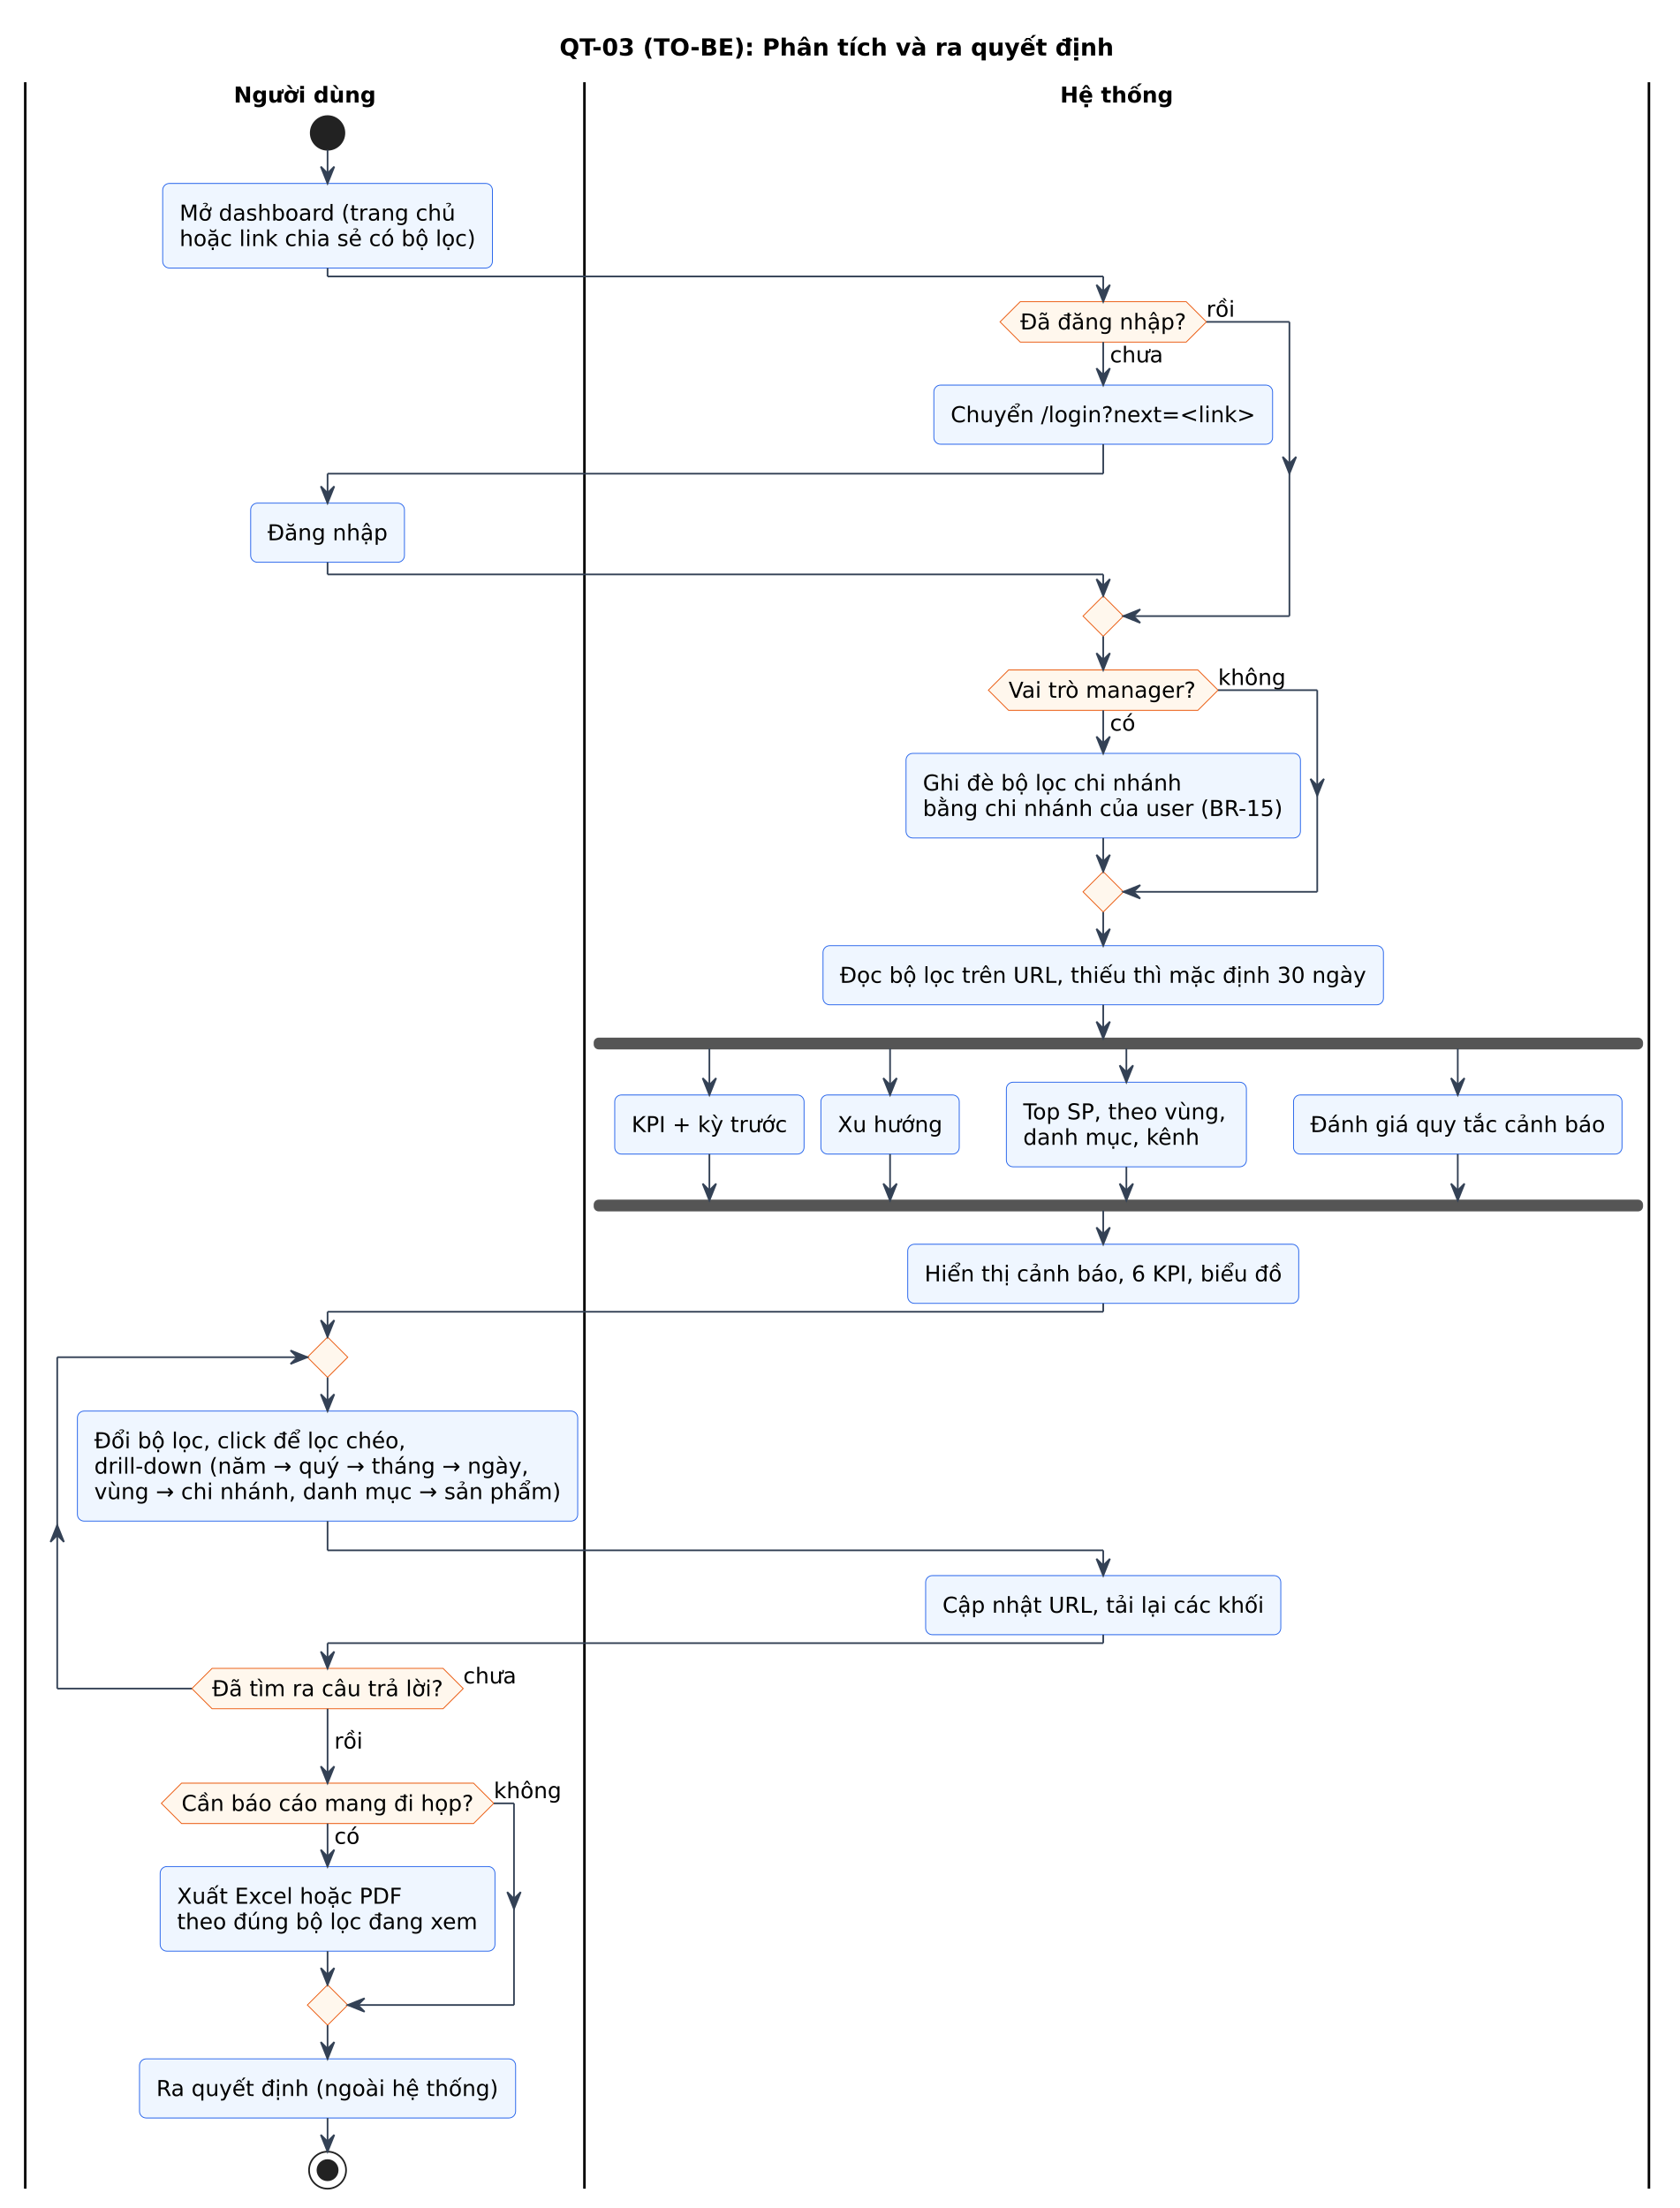
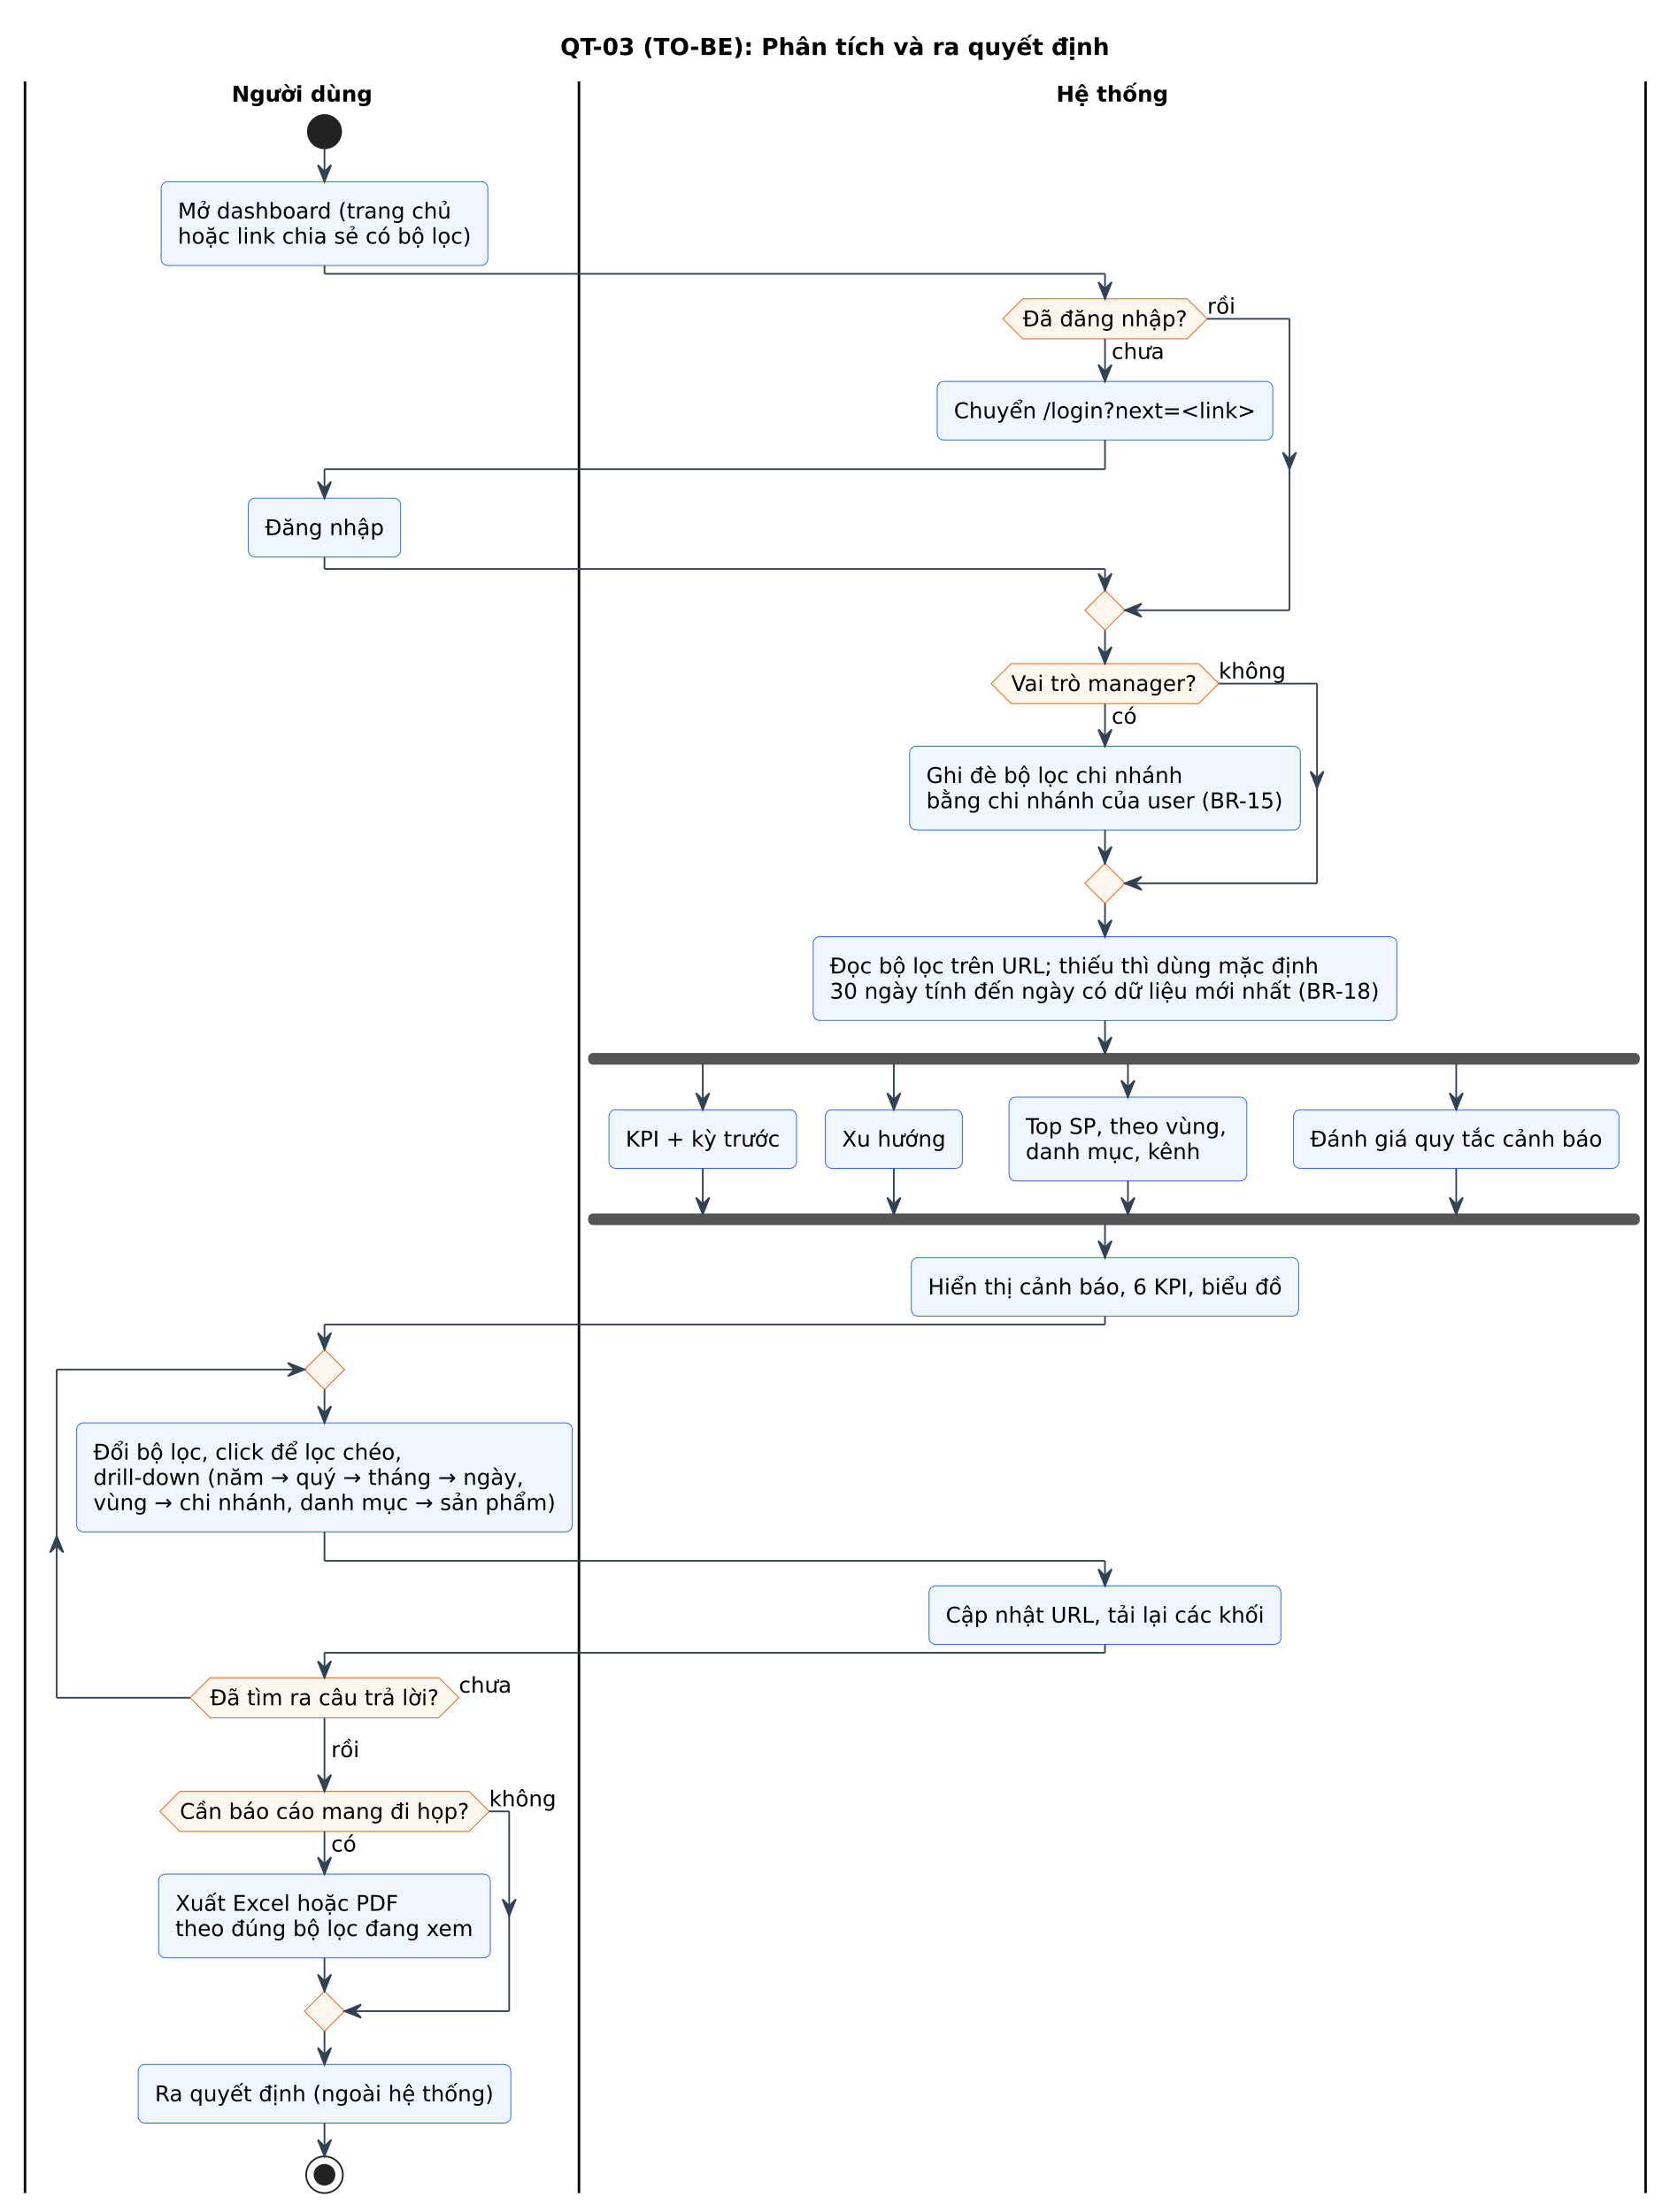
- <svg xmlns="http://www.w3.org/2000/svg" contentStyleType="text/css" height="1312px" preserveAspectRatio="none" style="width:998px;height:1312px;background:#FFFFFF;" version="1.1" viewBox="0 0 998 1312" width="998px" zoomAndPan="magnify">
+ <svg xmlns="http://www.w3.org/2000/svg" contentStyleType="text/css" height="1327px" preserveAspectRatio="none" style="width:1006px;height:1327px;background:#FFFFFF;" version="1.1" viewBox="0 0 1006 1327" width="1006px" zoomAndPan="magnify">
  <defs />
  <g>
-     <text fill="#000000" font-family="DejaVu Sans" font-size="14" font-weight="bold" lengthAdjust="spacing" textLength="331.133" x="332.422" y="32.995">QT-03 (TO-BE): Phân tích và ra quyết định</text>
-     <rect fill="none" height="15.133" style="stroke:none;stroke-width:1.0;" width="965.977" x="15" y="48.863" />
+     <text fill="#000000" font-family="DejaVu Sans" font-size="14" font-weight="bold" lengthAdjust="spacing" textLength="331.133" x="336.048" y="32.995">QT-03 (TO-BE): Phân tích và ra quyết định</text>
+     <rect fill="none" height="15.133" style="stroke:none;stroke-width:1.0;" width="973.23" x="15" y="48.863" />
    <ellipse cx="194.62" cy="78.996" fill="#222222" rx="10" ry="10" style="stroke:#222222;stroke-width:1.0;" />
    <rect fill="#EFF6FF" height="50.266" rx="4" ry="4" style="stroke:#2563EB;stroke-width:0.5;" width="195.919" x="96.661" y="108.996" />
    <text fill="#000000" font-family="DejaVu Sans" font-size="13" lengthAdjust="spacing" textLength="164.163" x="106.661" y="131.062">Mở dashboard (trang chủ</text>
    <text fill="#000000" font-family="DejaVu Sans" font-size="13" lengthAdjust="spacing" textLength="175.919" x="106.661" y="146.195">hoặc link chia sẻ có bộ lọc)</text>
    <rect fill="#EFF6FF" height="35.133" rx="4" ry="4" style="stroke:#2563EB;stroke-width:0.5;" width="91.36" x="148.94" y="298.96" />
    <text fill="#000000" font-family="DejaVu Sans" font-size="13" lengthAdjust="spacing" textLength="71.36" x="158.94" y="321.027">Đăng nhập</text>
-     <rect fill="#EFF6FF" height="65.398" rx="4" ry="4" style="stroke:#2563EB;stroke-width:0.5;" width="297.24" x="46" y="838.457" />
-     <text fill="#000000" font-family="DejaVu Sans" font-size="13" lengthAdjust="spacing" textLength="184.964" x="56" y="860.523">Đổi bộ lọc, click để lọc chéo,</text>
-     <text fill="#000000" font-family="DejaVu Sans" font-size="13" lengthAdjust="spacing" textLength="258.007" x="56" y="875.656">drill-down (năm → quý → tháng → ngày,</text>
-     <text fill="#000000" font-family="DejaVu Sans" font-size="13" lengthAdjust="spacing" textLength="277.24" x="56" y="890.789">vùng → chi nhánh, danh mục → sản phẩm)</text>
-     <polygon fill="#FFF7ED" points="194.62,794.457,206.62,806.457,194.62,818.457,182.62,806.457,194.62,794.457" style="stroke:#EA580C;stroke-width:0.5;" />
-     <polygon fill="#FFF7ED" points="126.008,991.355,263.232,991.355,275.232,1003.355,263.232,1015.355,126.008,1015.355,114.008,1003.355,126.008,991.355" style="stroke:#EA580C;stroke-width:0.5;" />
-     <text fill="#000000" font-family="DejaVu Sans" font-size="13" lengthAdjust="spacing" textLength="137.224" x="126.008" y="1007.856">Đã tìm ra câu trả lời?</text>
-     <text fill="#000000" font-family="DejaVu Sans" font-size="13" lengthAdjust="spacing" textLength="31.592" x="275.232" y="1000.289">chưa</text>
-     <rect fill="#EFF6FF" height="50.266" rx="4" ry="4" style="stroke:#2563EB;stroke-width:0.5;" width="198.915" x="95.163" y="1109.12" />
-     <text fill="#000000" font-family="DejaVu Sans" font-size="13" lengthAdjust="spacing" textLength="133.904" x="105.163" y="1131.187">Xuất Excel hoặc PDF</text>
-     <text fill="#000000" font-family="DejaVu Sans" font-size="13" lengthAdjust="spacing" textLength="178.915" x="105.163" y="1146.32">theo đúng bộ lọc đang xem</text>
-     <polygon fill="#FFF7ED" points="107.864,1059.554,281.377,1059.554,293.377,1071.554,281.377,1083.554,107.864,1083.554,95.864,1071.554,107.864,1059.554" style="stroke:#EA580C;stroke-width:0.5;" />
-     <text fill="#000000" font-family="DejaVu Sans" font-size="13" lengthAdjust="spacing" textLength="15.101" x="198.62" y="1095.621">có</text>
-     <text fill="#000000" font-family="DejaVu Sans" font-size="13" lengthAdjust="spacing" textLength="173.513" x="107.864" y="1076.054">Cần báo cáo mang đi họp?</text>
-     <text fill="#000000" font-family="DejaVu Sans" font-size="13" lengthAdjust="spacing" textLength="40.212" x="293.377" y="1068.488">không</text>
-     <polygon fill="#FFF7ED" points="194.62,1179.386,206.62,1191.386,194.62,1203.386,182.62,1191.386,194.62,1179.386" style="stroke:#EA580C;stroke-width:0.5;" />
-     <rect fill="#EFF6FF" height="35.133" rx="4" ry="4" style="stroke:#2563EB;stroke-width:0.5;" width="223.468" x="82.886" y="1223.386" />
-     <text fill="#000000" font-family="DejaVu Sans" font-size="13" lengthAdjust="spacing" textLength="203.468" x="92.886" y="1245.453">Ra quyết định (ngoài hệ thống)</text>
-     <ellipse cx="194.62" cy="1289.519" fill="none" rx="11" ry="11" style="stroke:#222222;stroke-width:1.0;" />
-     <ellipse cx="194.62" cy="1289.519" fill="#222222" rx="6" ry="6" style="stroke:#222222;stroke-width:1.0;" />
-     <line style="stroke:#000000;stroke-width:1.5;" x1="15" x2="15" y1="48.863" y2="1300.519" />
-     <rect fill="#EFF6FF" height="35.133" rx="4" ry="4" style="stroke:#2563EB;stroke-width:0.5;" width="201.264" x="554.845" y="228.828" />
-     <text fill="#000000" font-family="DejaVu Sans" font-size="13" lengthAdjust="spacing" textLength="181.264" x="564.845" y="250.894">Chuyển /login?next=&lt;link&gt;</text>
-     <polygon fill="#FFF7ED" points="606.172,179.261,704.783,179.261,716.783,191.261,704.783,203.261,606.172,203.261,594.172,191.261,606.172,179.261" style="stroke:#EA580C;stroke-width:0.5;" />
-     <text fill="#000000" font-family="DejaVu Sans" font-size="13" lengthAdjust="spacing" textLength="31.592" x="659.477" y="215.328">chưa</text>
-     <text fill="#000000" font-family="DejaVu Sans" font-size="13" lengthAdjust="spacing" textLength="98.611" x="606.172" y="195.762">Đã đăng nhập?</text>
-     <text fill="#000000" font-family="DejaVu Sans" font-size="13" lengthAdjust="spacing" textLength="16.91" x="716.783" y="188.195">rồi</text>
-     <polygon fill="#FFF7ED" points="655.477,354.093,667.477,366.093,655.477,378.093,643.477,366.093,655.477,354.093" style="stroke:#EA580C;stroke-width:0.5;" />
-     <rect fill="#EFF6FF" height="50.266" rx="4" ry="4" style="stroke:#2563EB;stroke-width:0.5;" width="234.329" x="538.313" y="447.66" />
-     <text fill="#000000" font-family="DejaVu Sans" font-size="13" lengthAdjust="spacing" textLength="153.677" x="548.313" y="469.727">Ghi đè bộ lọc chi nhánh</text>
-     <text fill="#000000" font-family="DejaVu Sans" font-size="13" lengthAdjust="spacing" textLength="214.329" x="548.313" y="484.859">bằng chi nhánh của user (BR-15)</text>
-     <polygon fill="#FFF7ED" points="599.246,398.093,711.708,398.093,723.708,410.093,711.708,422.093,599.246,422.093,587.246,410.093,599.246,398.093" style="stroke:#EA580C;stroke-width:0.5;" />
-     <text fill="#000000" font-family="DejaVu Sans" font-size="13" lengthAdjust="spacing" textLength="15.101" x="659.477" y="434.16">có</text>
-     <text fill="#000000" font-family="DejaVu Sans" font-size="13" lengthAdjust="spacing" textLength="112.461" x="599.246" y="414.594">Vai trò manager?</text>
-     <text fill="#000000" font-family="DejaVu Sans" font-size="13" lengthAdjust="spacing" textLength="40.212" x="723.708" y="407.027">không</text>
-     <polygon fill="#FFF7ED" points="655.477,517.925,667.477,529.925,655.477,541.925,643.477,529.925,655.477,517.925" style="stroke:#EA580C;stroke-width:0.5;" />
-     <rect fill="#EFF6FF" height="35.133" rx="4" ry="4" style="stroke:#2563EB;stroke-width:0.5;" width="332.965" x="488.995" y="561.925" />
-     <text fill="#000000" font-family="DejaVu Sans" font-size="13" lengthAdjust="spacing" textLength="312.965" x="498.995" y="583.992">Đọc bộ lọc trên URL, thiếu thì mặc định 30 ngày</text>
-     <rect fill="#555555" height="6" rx="2.5" ry="2.5" style="stroke:#555555;stroke-width:1.0;" width="622.474" x="353.24" y="617.058" />
-     <rect fill="#EFF6FF" height="35.133" rx="4" ry="4" style="stroke:#2563EB;stroke-width:0.5;" width="112.492" x="365.24" y="650.625" />
-     <text fill="#000000" font-family="DejaVu Sans" font-size="13" lengthAdjust="spacing" textLength="92.492" x="375.24" y="672.691">KPI + kỳ trước</text>
-     <rect fill="#EFF6FF" height="35.133" rx="4" ry="4" style="stroke:#2563EB;stroke-width:0.5;" width="82.201" x="487.732" y="650.625" />
-     <text fill="#000000" font-family="DejaVu Sans" font-size="13" lengthAdjust="spacing" textLength="62.201" x="497.732" y="672.691">Xu hướng</text>
-     <rect fill="#EFF6FF" height="50.266" rx="4" ry="4" style="stroke:#2563EB;stroke-width:0.5;" width="142.611" x="597.933" y="643.058" />
-     <text fill="#000000" font-family="DejaVu Sans" font-size="13" lengthAdjust="spacing" textLength="122.611" x="607.933" y="665.125">Top SP, theo vùng,</text>
-     <text fill="#000000" font-family="DejaVu Sans" font-size="13" lengthAdjust="spacing" textLength="105.149" x="607.933" y="680.258">danh mục, kênh</text>
-     <rect fill="#EFF6FF" height="35.133" rx="4" ry="4" style="stroke:#2563EB;stroke-width:0.5;" width="195.17" x="768.544" y="650.625" />
-     <text fill="#000000" font-family="DejaVu Sans" font-size="13" lengthAdjust="spacing" textLength="175.17" x="778.544" y="672.691">Đánh giá quy tắc cảnh báo</text>
-     <rect fill="#555555" height="6" rx="2.5" ry="2.5" style="stroke:#555555;stroke-width:1.0;" width="622.474" x="353.24" y="713.324" />
-     <rect fill="#EFF6FF" height="35.133" rx="4" ry="4" style="stroke:#2563EB;stroke-width:0.5;" width="232.304" x="539.325" y="739.324" />
-     <text fill="#000000" font-family="DejaVu Sans" font-size="13" lengthAdjust="spacing" textLength="212.304" x="549.325" y="761.391">Hiển thị cảnh báo, 6 KPI, biểu đồ</text>
-     <rect fill="#EFF6FF" height="35.133" rx="4" ry="4" style="stroke:#2563EB;stroke-width:0.5;" width="211.014" x="549.97" y="936.222" />
-     <text fill="#000000" font-family="DejaVu Sans" font-size="13" lengthAdjust="spacing" textLength="191.014" x="559.97" y="958.289">Cập nhật URL, tải lại các khối</text>
-     <line style="stroke:#000000;stroke-width:1.5;" x1="347.24" x2="347.24" y1="48.863" y2="1300.519" />
-     <line style="stroke:#000000;stroke-width:1.5;" x1="979.714" x2="979.714" y1="48.863" y2="1300.519" />
+     <rect fill="#EFF6FF" height="65.398" rx="4" ry="4" style="stroke:#2563EB;stroke-width:0.5;" width="297.24" x="46" y="853.589" />
+     <text fill="#000000" font-family="DejaVu Sans" font-size="13" lengthAdjust="spacing" textLength="184.964" x="56" y="875.656">Đổi bộ lọc, click để lọc chéo,</text>
+     <text fill="#000000" font-family="DejaVu Sans" font-size="13" lengthAdjust="spacing" textLength="258.007" x="56" y="890.789">drill-down (năm → quý → tháng → ngày,</text>
+     <text fill="#000000" font-family="DejaVu Sans" font-size="13" lengthAdjust="spacing" textLength="277.24" x="56" y="905.922">vùng → chi nhánh, danh mục → sản phẩm)</text>
+     <polygon fill="#FFF7ED" points="194.62,809.589,206.62,821.589,194.62,833.589,182.62,821.589,194.62,809.589" style="stroke:#EA580C;stroke-width:0.5;" />
+     <polygon fill="#FFF7ED" points="126.008,1006.488,263.232,1006.488,275.232,1018.488,263.232,1030.488,126.008,1030.488,114.008,1018.488,126.008,1006.488" style="stroke:#EA580C;stroke-width:0.5;" />
+     <text fill="#000000" font-family="DejaVu Sans" font-size="13" lengthAdjust="spacing" textLength="137.224" x="126.008" y="1022.988">Đã tìm ra câu trả lời?</text>
+     <text fill="#000000" font-family="DejaVu Sans" font-size="13" lengthAdjust="spacing" textLength="31.592" x="275.232" y="1015.422">chưa</text>
+     <rect fill="#EFF6FF" height="50.266" rx="4" ry="4" style="stroke:#2563EB;stroke-width:0.5;" width="198.915" x="95.163" y="1124.253" />
+     <text fill="#000000" font-family="DejaVu Sans" font-size="13" lengthAdjust="spacing" textLength="133.904" x="105.163" y="1146.32">Xuất Excel hoặc PDF</text>
+     <text fill="#000000" font-family="DejaVu Sans" font-size="13" lengthAdjust="spacing" textLength="178.915" x="105.163" y="1161.453">theo đúng bộ lọc đang xem</text>
+     <polygon fill="#FFF7ED" points="107.864,1074.687,281.377,1074.687,293.377,1086.687,281.377,1098.687,107.864,1098.687,95.864,1086.687,107.864,1074.687" style="stroke:#EA580C;stroke-width:0.5;" />
+     <text fill="#000000" font-family="DejaVu Sans" font-size="13" lengthAdjust="spacing" textLength="15.101" x="198.62" y="1110.753">có</text>
+     <text fill="#000000" font-family="DejaVu Sans" font-size="13" lengthAdjust="spacing" textLength="173.513" x="107.864" y="1091.187">Cần báo cáo mang đi họp?</text>
+     <text fill="#000000" font-family="DejaVu Sans" font-size="13" lengthAdjust="spacing" textLength="40.212" x="293.377" y="1083.621">không</text>
+     <polygon fill="#FFF7ED" points="194.62,1194.519,206.62,1206.519,194.62,1218.519,182.62,1206.519,194.62,1194.519" style="stroke:#EA580C;stroke-width:0.5;" />
+     <rect fill="#EFF6FF" height="35.133" rx="4" ry="4" style="stroke:#2563EB;stroke-width:0.5;" width="223.468" x="82.886" y="1238.519" />
+     <text fill="#000000" font-family="DejaVu Sans" font-size="13" lengthAdjust="spacing" textLength="203.468" x="92.886" y="1260.585">Ra quyết định (ngoài hệ thống)</text>
+     <ellipse cx="194.62" cy="1304.651" fill="none" rx="11" ry="11" style="stroke:#222222;stroke-width:1.0;" />
+     <ellipse cx="194.62" cy="1304.651" fill="#222222" rx="6" ry="6" style="stroke:#222222;stroke-width:1.0;" />
+     <line style="stroke:#000000;stroke-width:1.5;" x1="15" x2="15" y1="48.863" y2="1315.651" />
+     <rect fill="#EFF6FF" height="35.133" rx="4" ry="4" style="stroke:#2563EB;stroke-width:0.5;" width="201.264" x="562.098" y="228.828" />
+     <text fill="#000000" font-family="DejaVu Sans" font-size="13" lengthAdjust="spacing" textLength="181.264" x="572.098" y="250.894">Chuyển /login?next=&lt;link&gt;</text>
+     <polygon fill="#FFF7ED" points="613.424,179.261,712.035,179.261,724.035,191.261,712.035,203.261,613.424,203.261,601.424,191.261,613.424,179.261" style="stroke:#EA580C;stroke-width:0.5;" />
+     <text fill="#000000" font-family="DejaVu Sans" font-size="13" lengthAdjust="spacing" textLength="31.592" x="666.73" y="215.328">chưa</text>
+     <text fill="#000000" font-family="DejaVu Sans" font-size="13" lengthAdjust="spacing" textLength="98.611" x="613.424" y="195.762">Đã đăng nhập?</text>
+     <text fill="#000000" font-family="DejaVu Sans" font-size="13" lengthAdjust="spacing" textLength="16.91" x="724.035" y="188.195">rồi</text>
+     <polygon fill="#FFF7ED" points="662.73,354.093,674.73,366.093,662.73,378.093,650.73,366.093,662.73,354.093" style="stroke:#EA580C;stroke-width:0.5;" />
+     <rect fill="#EFF6FF" height="50.266" rx="4" ry="4" style="stroke:#2563EB;stroke-width:0.5;" width="234.329" x="545.565" y="447.66" />
+     <text fill="#000000" font-family="DejaVu Sans" font-size="13" lengthAdjust="spacing" textLength="153.677" x="555.565" y="469.727">Ghi đè bộ lọc chi nhánh</text>
+     <text fill="#000000" font-family="DejaVu Sans" font-size="13" lengthAdjust="spacing" textLength="214.329" x="555.565" y="484.859">bằng chi nhánh của user (BR-15)</text>
+     <polygon fill="#FFF7ED" points="606.499,398.093,718.96,398.093,730.96,410.093,718.96,422.093,606.499,422.093,594.499,410.093,606.499,398.093" style="stroke:#EA580C;stroke-width:0.5;" />
+     <text fill="#000000" font-family="DejaVu Sans" font-size="13" lengthAdjust="spacing" textLength="15.101" x="666.73" y="434.16">có</text>
+     <text fill="#000000" font-family="DejaVu Sans" font-size="13" lengthAdjust="spacing" textLength="112.461" x="606.499" y="414.594">Vai trò manager?</text>
+     <text fill="#000000" font-family="DejaVu Sans" font-size="13" lengthAdjust="spacing" textLength="40.212" x="730.96" y="407.027">không</text>
+     <polygon fill="#FFF7ED" points="662.73,517.925,674.73,529.925,662.73,541.925,650.73,529.925,662.73,517.925" style="stroke:#EA580C;stroke-width:0.5;" />
+     <rect fill="#EFF6FF" height="50.266" rx="4" ry="4" style="stroke:#2563EB;stroke-width:0.5;" width="349.996" x="487.732" y="561.925" />
+     <text fill="#000000" font-family="DejaVu Sans" font-size="13" lengthAdjust="spacing" textLength="293.37" x="497.732" y="583.992">Đọc bộ lọc trên URL; thiếu thì dùng mặc định</text>
+     <text fill="#000000" font-family="DejaVu Sans" font-size="13" lengthAdjust="spacing" textLength="329.996" x="497.732" y="599.125">30 ngày tính đến ngày có dữ liệu mới nhất (BR-18)</text>
+     <rect fill="#555555" height="6" rx="2.5" ry="2.5" style="stroke:#555555;stroke-width:1.0;" width="629.726" x="353.24" y="632.191" />
+     <rect fill="#EFF6FF" height="35.133" rx="4" ry="4" style="stroke:#2563EB;stroke-width:0.5;" width="112.492" x="365.24" y="665.757" />
+     <text fill="#000000" font-family="DejaVu Sans" font-size="13" lengthAdjust="spacing" textLength="92.492" x="375.24" y="687.824">KPI + kỳ trước</text>
+     <rect fill="#EFF6FF" height="35.133" rx="4" ry="4" style="stroke:#2563EB;stroke-width:0.5;" width="82.201" x="494.985" y="665.757" />
+     <text fill="#000000" font-family="DejaVu Sans" font-size="13" lengthAdjust="spacing" textLength="62.201" x="504.985" y="687.824">Xu hướng</text>
+     <rect fill="#EFF6FF" height="50.266" rx="4" ry="4" style="stroke:#2563EB;stroke-width:0.5;" width="142.611" x="605.185" y="658.191" />
+     <text fill="#000000" font-family="DejaVu Sans" font-size="13" lengthAdjust="spacing" textLength="122.611" x="615.185" y="680.258">Top SP, theo vùng,</text>
+     <text fill="#000000" font-family="DejaVu Sans" font-size="13" lengthAdjust="spacing" textLength="105.149" x="615.185" y="695.391">danh mục, kênh</text>
+     <rect fill="#EFF6FF" height="35.133" rx="4" ry="4" style="stroke:#2563EB;stroke-width:0.5;" width="195.17" x="775.797" y="665.757" />
+     <text fill="#000000" font-family="DejaVu Sans" font-size="13" lengthAdjust="spacing" textLength="175.17" x="785.797" y="687.824">Đánh giá quy tắc cảnh báo</text>
+     <rect fill="#555555" height="6" rx="2.5" ry="2.5" style="stroke:#555555;stroke-width:1.0;" width="629.726" x="353.24" y="728.457" />
+     <rect fill="#EFF6FF" height="35.133" rx="4" ry="4" style="stroke:#2563EB;stroke-width:0.5;" width="232.304" x="546.578" y="754.457" />
+     <text fill="#000000" font-family="DejaVu Sans" font-size="13" lengthAdjust="spacing" textLength="212.304" x="556.578" y="776.523">Hiển thị cảnh báo, 6 KPI, biểu đồ</text>
+     <rect fill="#EFF6FF" height="35.133" rx="4" ry="4" style="stroke:#2563EB;stroke-width:0.5;" width="211.014" x="557.223" y="951.355" />
+     <text fill="#000000" font-family="DejaVu Sans" font-size="13" lengthAdjust="spacing" textLength="191.014" x="567.223" y="973.422">Cập nhật URL, tải lại các khối</text>
+     <line style="stroke:#000000;stroke-width:1.5;" x1="347.24" x2="347.24" y1="48.863" y2="1315.651" />
+     <line style="stroke:#000000;stroke-width:1.5;" x1="986.967" x2="986.967" y1="48.863" y2="1315.651" />
    <line style="stroke:#334155;stroke-width:1.0;" x1="194.62" x2="194.62" y1="88.996" y2="108.996" />
    <polygon fill="#334155" points="190.62,98.996,194.62,108.996,198.62,98.996,194.62,102.996" style="stroke:#334155;stroke-width:1.0;" />
-     <line style="stroke:#334155;stroke-width:1.0;" x1="194.62" x2="194.62" y1="818.457" y2="838.457" />
-     <polygon fill="#334155" points="190.62,828.457,194.62,838.457,198.62,828.457,194.62,832.457" style="stroke:#334155;stroke-width:1.0;" />
-     <line style="stroke:#334155;stroke-width:1.0;" x1="114.008" x2="34" y1="1003.355" y2="1003.355" />
-     <polygon fill="#334155" points="30,916.222,34,906.222,38,916.222,34,912.222" style="stroke:#334155;stroke-width:1.0;" />
-     <line style="stroke:#334155;stroke-width:1.0;" x1="34" x2="34" y1="806.457" y2="1003.355" />
-     <line style="stroke:#334155;stroke-width:1.0;" x1="34" x2="182.62" y1="806.457" y2="806.457" />
-     <polygon fill="#334155" points="172.62,802.457,182.62,806.457,172.62,810.457,176.62,806.457" style="stroke:#334155;stroke-width:1.0;" />
-     <line style="stroke:#334155;stroke-width:1.0;" x1="194.62" x2="194.62" y1="1083.554" y2="1109.12" />
-     <polygon fill="#334155" points="190.62,1099.12,194.62,1109.12,198.62,1099.12,194.62,1103.12" style="stroke:#334155;stroke-width:1.0;" />
-     <line style="stroke:#334155;stroke-width:1.0;" x1="293.377" x2="305.377" y1="1071.554" y2="1071.554" />
-     <polygon fill="#334155" points="301.377,1124.253,305.377,1134.253,309.377,1124.253,305.377,1128.253" style="stroke:#334155;stroke-width:1.0;" />
-     <line style="stroke:#334155;stroke-width:1.0;" x1="305.377" x2="305.377" y1="1071.554" y2="1191.386" />
-     <line style="stroke:#334155;stroke-width:1.0;" x1="305.377" x2="206.62" y1="1191.386" y2="1191.386" />
-     <polygon fill="#334155" points="216.62,1187.386,206.62,1191.386,216.62,1195.386,212.62,1191.386" style="stroke:#334155;stroke-width:1.0;" />
-     <line style="stroke:#334155;stroke-width:1.0;" x1="194.62" x2="194.62" y1="1159.386" y2="1179.386" />
-     <polygon fill="#334155" points="190.62,1169.386,194.62,1179.386,198.62,1169.386,194.62,1173.386" style="stroke:#334155;stroke-width:1.0;" />
-     <line style="stroke:#334155;stroke-width:1.0;" x1="194.62" x2="194.62" y1="1015.355" y2="1059.554" />
-     <polygon fill="#334155" points="190.62,1049.554,194.62,1059.554,198.62,1049.554,194.62,1053.554" style="stroke:#334155;stroke-width:1.0;" />
-     <text fill="#000000" font-family="DejaVu Sans" font-size="13" lengthAdjust="spacing" textLength="16.91" x="198.62" y="1038.988">rồi</text>
-     <line style="stroke:#334155;stroke-width:1.0;" x1="194.62" x2="194.62" y1="1203.386" y2="1223.386" />
-     <polygon fill="#334155" points="190.62,1213.386,194.62,1223.386,198.62,1213.386,194.62,1217.386" style="stroke:#334155;stroke-width:1.0;" />
-     <line style="stroke:#334155;stroke-width:1.0;" x1="194.62" x2="194.62" y1="1258.519" y2="1278.519" />
-     <polygon fill="#334155" points="190.62,1268.519,194.62,1278.519,198.62,1268.519,194.62,1272.519" style="stroke:#334155;stroke-width:1.0;" />
-     <line style="stroke:#334155;stroke-width:1.0;" x1="655.477" x2="655.477" y1="203.261" y2="228.828" />
-     <polygon fill="#334155" points="651.477,218.828,655.477,228.828,659.477,218.828,655.477,222.828" style="stroke:#334155;stroke-width:1.0;" />
-     <line style="stroke:#334155;stroke-width:1.0;" x1="716.783" x2="766.109" y1="191.261" y2="191.261" />
-     <polygon fill="#334155" points="762.109,271.46,766.109,281.46,770.109,271.46,766.109,275.46" style="stroke:#334155;stroke-width:1.0;" />
-     <line style="stroke:#334155;stroke-width:1.0;" x1="766.109" x2="766.109" y1="191.261" y2="366.093" />
-     <line style="stroke:#334155;stroke-width:1.0;" x1="766.109" x2="667.477" y1="366.093" y2="366.093" />
-     <polygon fill="#334155" points="677.477,362.093,667.477,366.093,677.477,370.093,673.477,366.093" style="stroke:#334155;stroke-width:1.0;" />
-     <line style="stroke:#334155;stroke-width:1.0;" x1="655.477" x2="655.477" y1="422.093" y2="447.66" />
-     <polygon fill="#334155" points="651.477,437.66,655.477,447.66,659.477,437.66,655.477,441.66" style="stroke:#334155;stroke-width:1.0;" />
-     <line style="stroke:#334155;stroke-width:1.0;" x1="723.708" x2="782.641" y1="410.093" y2="410.093" />
-     <polygon fill="#334155" points="778.641,462.793,782.641,472.793,786.641,462.793,782.641,466.793" style="stroke:#334155;stroke-width:1.0;" />
-     <line style="stroke:#334155;stroke-width:1.0;" x1="782.641" x2="782.641" y1="410.093" y2="529.925" />
-     <line style="stroke:#334155;stroke-width:1.0;" x1="782.641" x2="667.477" y1="529.925" y2="529.925" />
-     <polygon fill="#334155" points="677.477,525.925,667.477,529.925,677.477,533.925,673.477,529.925" style="stroke:#334155;stroke-width:1.0;" />
-     <line style="stroke:#334155;stroke-width:1.0;" x1="655.477" x2="655.477" y1="497.925" y2="517.925" />
-     <polygon fill="#334155" points="651.477,507.925,655.477,517.925,659.477,507.925,655.477,511.925" style="stroke:#334155;stroke-width:1.0;" />
-     <line style="stroke:#334155;stroke-width:1.0;" x1="655.477" x2="655.477" y1="378.093" y2="398.093" />
-     <polygon fill="#334155" points="651.477,388.093,655.477,398.093,659.477,388.093,655.477,392.093" style="stroke:#334155;stroke-width:1.0;" />
-     <line style="stroke:#334155;stroke-width:1.0;" x1="655.477" x2="655.477" y1="541.925" y2="561.925" />
-     <polygon fill="#334155" points="651.477,551.925,655.477,561.925,659.477,551.925,655.477,555.925" style="stroke:#334155;stroke-width:1.0;" />
-     <line style="stroke:#334155;stroke-width:1.0;" x1="421.486" x2="421.486" y1="623.058" y2="650.625" />
-     <polygon fill="#334155" points="417.486,640.625,421.486,650.625,425.486,640.625,421.486,644.625" style="stroke:#334155;stroke-width:1.0;" />
-     <line style="stroke:#334155;stroke-width:1.0;" x1="528.832" x2="528.832" y1="623.058" y2="650.625" />
-     <polygon fill="#334155" points="524.832,640.625,528.832,650.625,532.832,640.625,528.832,644.625" style="stroke:#334155;stroke-width:1.0;" />
-     <line style="stroke:#334155;stroke-width:1.0;" x1="669.238" x2="669.238" y1="623.058" y2="643.058" />
-     <polygon fill="#334155" points="665.238,633.058,669.238,643.058,673.238,633.058,669.238,637.058" style="stroke:#334155;stroke-width:1.0;" />
-     <line style="stroke:#334155;stroke-width:1.0;" x1="866.129" x2="866.129" y1="623.058" y2="650.625" />
-     <polygon fill="#334155" points="862.129,640.625,866.129,650.625,870.129,640.625,866.129,644.625" style="stroke:#334155;stroke-width:1.0;" />
-     <line style="stroke:#334155;stroke-width:1.0;" x1="421.486" x2="421.486" y1="685.757" y2="713.324" />
-     <polygon fill="#334155" points="417.486,703.324,421.486,713.324,425.486,703.324,421.486,707.324" style="stroke:#334155;stroke-width:1.0;" />
-     <line style="stroke:#334155;stroke-width:1.0;" x1="528.832" x2="528.832" y1="685.757" y2="713.324" />
-     <polygon fill="#334155" points="524.832,703.324,528.832,713.324,532.832,703.324,528.832,707.324" style="stroke:#334155;stroke-width:1.0;" />
-     <line style="stroke:#334155;stroke-width:1.0;" x1="669.238" x2="669.238" y1="693.324" y2="713.324" />
-     <polygon fill="#334155" points="665.238,703.324,669.238,713.324,673.238,703.324,669.238,707.324" style="stroke:#334155;stroke-width:1.0;" />
-     <line style="stroke:#334155;stroke-width:1.0;" x1="866.129" x2="866.129" y1="685.757" y2="713.324" />
-     <polygon fill="#334155" points="862.129,703.324,866.129,713.324,870.129,703.324,866.129,707.324" style="stroke:#334155;stroke-width:1.0;" />
-     <line style="stroke:#334155;stroke-width:1.0;" x1="655.477" x2="655.477" y1="597.058" y2="617.058" />
-     <polygon fill="#334155" points="651.477,607.058,655.477,617.058,659.477,607.058,655.477,611.058" style="stroke:#334155;stroke-width:1.0;" />
-     <line style="stroke:#334155;stroke-width:1.0;" x1="655.477" x2="655.477" y1="719.324" y2="739.324" />
-     <polygon fill="#334155" points="651.477,729.324,655.477,739.324,659.477,729.324,655.477,733.324" style="stroke:#334155;stroke-width:1.0;" />
-     <line style="stroke:#334155;stroke-width:1.0;" x1="655.477" x2="655.477" y1="263.96" y2="281.46" />
-     <line style="stroke:#334155;stroke-width:1.0;" x1="655.477" x2="194.62" y1="281.46" y2="281.46" />
+     <line style="stroke:#334155;stroke-width:1.0;" x1="194.62" x2="194.62" y1="833.589" y2="853.589" />
+     <polygon fill="#334155" points="190.62,843.589,194.62,853.589,198.62,843.589,194.62,847.589" style="stroke:#334155;stroke-width:1.0;" />
+     <line style="stroke:#334155;stroke-width:1.0;" x1="114.008" x2="34" y1="1018.488" y2="1018.488" />
+     <polygon fill="#334155" points="30,931.355,34,921.355,38,931.355,34,927.355" style="stroke:#334155;stroke-width:1.0;" />
+     <line style="stroke:#334155;stroke-width:1.0;" x1="34" x2="34" y1="821.589" y2="1018.488" />
+     <line style="stroke:#334155;stroke-width:1.0;" x1="34" x2="182.62" y1="821.589" y2="821.589" />
+     <polygon fill="#334155" points="172.62,817.589,182.62,821.589,172.62,825.589,176.62,821.589" style="stroke:#334155;stroke-width:1.0;" />
+     <line style="stroke:#334155;stroke-width:1.0;" x1="194.62" x2="194.62" y1="1098.687" y2="1124.253" />
+     <polygon fill="#334155" points="190.62,1114.253,194.62,1124.253,198.62,1114.253,194.62,1118.253" style="stroke:#334155;stroke-width:1.0;" />
+     <line style="stroke:#334155;stroke-width:1.0;" x1="293.377" x2="305.377" y1="1086.687" y2="1086.687" />
+     <polygon fill="#334155" points="301.377,1139.386,305.377,1149.386,309.377,1139.386,305.377,1143.386" style="stroke:#334155;stroke-width:1.0;" />
+     <line style="stroke:#334155;stroke-width:1.0;" x1="305.377" x2="305.377" y1="1086.687" y2="1206.519" />
+     <line style="stroke:#334155;stroke-width:1.0;" x1="305.377" x2="206.62" y1="1206.519" y2="1206.519" />
+     <polygon fill="#334155" points="216.62,1202.519,206.62,1206.519,216.62,1210.519,212.62,1206.519" style="stroke:#334155;stroke-width:1.0;" />
+     <line style="stroke:#334155;stroke-width:1.0;" x1="194.62" x2="194.62" y1="1174.519" y2="1194.519" />
+     <polygon fill="#334155" points="190.62,1184.519,194.62,1194.519,198.62,1184.519,194.62,1188.519" style="stroke:#334155;stroke-width:1.0;" />
+     <line style="stroke:#334155;stroke-width:1.0;" x1="194.62" x2="194.62" y1="1030.488" y2="1074.687" />
+     <polygon fill="#334155" points="190.62,1064.687,194.62,1074.687,198.62,1064.687,194.62,1068.687" style="stroke:#334155;stroke-width:1.0;" />
+     <text fill="#000000" font-family="DejaVu Sans" font-size="13" lengthAdjust="spacing" textLength="16.91" x="198.62" y="1054.121">rồi</text>
+     <line style="stroke:#334155;stroke-width:1.0;" x1="194.62" x2="194.62" y1="1218.519" y2="1238.519" />
+     <polygon fill="#334155" points="190.62,1228.519,194.62,1238.519,198.62,1228.519,194.62,1232.519" style="stroke:#334155;stroke-width:1.0;" />
+     <line style="stroke:#334155;stroke-width:1.0;" x1="194.62" x2="194.62" y1="1273.651" y2="1293.651" />
+     <polygon fill="#334155" points="190.62,1283.651,194.62,1293.651,198.62,1283.651,194.62,1287.651" style="stroke:#334155;stroke-width:1.0;" />
+     <line style="stroke:#334155;stroke-width:1.0;" x1="662.73" x2="662.73" y1="203.261" y2="228.828" />
+     <polygon fill="#334155" points="658.73,218.828,662.73,228.828,666.73,218.828,662.73,222.828" style="stroke:#334155;stroke-width:1.0;" />
+     <line style="stroke:#334155;stroke-width:1.0;" x1="724.035" x2="773.362" y1="191.261" y2="191.261" />
+     <polygon fill="#334155" points="769.362,271.46,773.362,281.46,777.362,271.46,773.362,275.46" style="stroke:#334155;stroke-width:1.0;" />
+     <line style="stroke:#334155;stroke-width:1.0;" x1="773.362" x2="773.362" y1="191.261" y2="366.093" />
+     <line style="stroke:#334155;stroke-width:1.0;" x1="773.362" x2="674.73" y1="366.093" y2="366.093" />
+     <polygon fill="#334155" points="684.73,362.093,674.73,366.093,684.73,370.093,680.73,366.093" style="stroke:#334155;stroke-width:1.0;" />
+     <line style="stroke:#334155;stroke-width:1.0;" x1="662.73" x2="662.73" y1="422.093" y2="447.66" />
+     <polygon fill="#334155" points="658.73,437.66,662.73,447.66,666.73,437.66,662.73,441.66" style="stroke:#334155;stroke-width:1.0;" />
+     <line style="stroke:#334155;stroke-width:1.0;" x1="730.96" x2="789.894" y1="410.093" y2="410.093" />
+     <polygon fill="#334155" points="785.894,462.793,789.894,472.793,793.894,462.793,789.894,466.793" style="stroke:#334155;stroke-width:1.0;" />
+     <line style="stroke:#334155;stroke-width:1.0;" x1="789.894" x2="789.894" y1="410.093" y2="529.925" />
+     <line style="stroke:#334155;stroke-width:1.0;" x1="789.894" x2="674.73" y1="529.925" y2="529.925" />
+     <polygon fill="#334155" points="684.73,525.925,674.73,529.925,684.73,533.925,680.73,529.925" style="stroke:#334155;stroke-width:1.0;" />
+     <line style="stroke:#334155;stroke-width:1.0;" x1="662.73" x2="662.73" y1="497.925" y2="517.925" />
+     <polygon fill="#334155" points="658.73,507.925,662.73,517.925,666.73,507.925,662.73,511.925" style="stroke:#334155;stroke-width:1.0;" />
+     <line style="stroke:#334155;stroke-width:1.0;" x1="662.73" x2="662.73" y1="378.093" y2="398.093" />
+     <polygon fill="#334155" points="658.73,388.093,662.73,398.093,666.73,388.093,662.73,392.093" style="stroke:#334155;stroke-width:1.0;" />
+     <line style="stroke:#334155;stroke-width:1.0;" x1="662.73" x2="662.73" y1="541.925" y2="561.925" />
+     <polygon fill="#334155" points="658.73,551.925,662.73,561.925,666.73,551.925,662.73,555.925" style="stroke:#334155;stroke-width:1.0;" />
+     <line style="stroke:#334155;stroke-width:1.0;" x1="421.486" x2="421.486" y1="638.191" y2="665.757" />
+     <polygon fill="#334155" points="417.486,655.757,421.486,665.757,425.486,655.757,421.486,659.757" style="stroke:#334155;stroke-width:1.0;" />
+     <line style="stroke:#334155;stroke-width:1.0;" x1="536.085" x2="536.085" y1="638.191" y2="665.757" />
+     <polygon fill="#334155" points="532.085,655.757,536.085,665.757,540.085,655.757,536.085,659.757" style="stroke:#334155;stroke-width:1.0;" />
+     <line style="stroke:#334155;stroke-width:1.0;" x1="676.491" x2="676.491" y1="638.191" y2="658.191" />
+     <polygon fill="#334155" points="672.491,648.191,676.491,658.191,680.491,648.191,676.491,652.191" style="stroke:#334155;stroke-width:1.0;" />
+     <line style="stroke:#334155;stroke-width:1.0;" x1="873.382" x2="873.382" y1="638.191" y2="665.757" />
+     <polygon fill="#334155" points="869.382,655.757,873.382,665.757,877.382,655.757,873.382,659.757" style="stroke:#334155;stroke-width:1.0;" />
+     <line style="stroke:#334155;stroke-width:1.0;" x1="421.486" x2="421.486" y1="700.89" y2="728.457" />
+     <polygon fill="#334155" points="417.486,718.457,421.486,728.457,425.486,718.457,421.486,722.457" style="stroke:#334155;stroke-width:1.0;" />
+     <line style="stroke:#334155;stroke-width:1.0;" x1="536.085" x2="536.085" y1="700.89" y2="728.457" />
+     <polygon fill="#334155" points="532.085,718.457,536.085,728.457,540.085,718.457,536.085,722.457" style="stroke:#334155;stroke-width:1.0;" />
+     <line style="stroke:#334155;stroke-width:1.0;" x1="676.491" x2="676.491" y1="708.457" y2="728.457" />
+     <polygon fill="#334155" points="672.491,718.457,676.491,728.457,680.491,718.457,676.491,722.457" style="stroke:#334155;stroke-width:1.0;" />
+     <line style="stroke:#334155;stroke-width:1.0;" x1="873.382" x2="873.382" y1="700.89" y2="728.457" />
+     <polygon fill="#334155" points="869.382,718.457,873.382,728.457,877.382,718.457,873.382,722.457" style="stroke:#334155;stroke-width:1.0;" />
+     <line style="stroke:#334155;stroke-width:1.0;" x1="662.73" x2="662.73" y1="612.191" y2="632.191" />
+     <polygon fill="#334155" points="658.73,622.191,662.73,632.191,666.73,622.191,662.73,626.191" style="stroke:#334155;stroke-width:1.0;" />
+     <line style="stroke:#334155;stroke-width:1.0;" x1="662.73" x2="662.73" y1="734.457" y2="754.457" />
+     <polygon fill="#334155" points="658.73,744.457,662.73,754.457,666.73,744.457,662.73,748.457" style="stroke:#334155;stroke-width:1.0;" />
+     <line style="stroke:#334155;stroke-width:1.0;" x1="662.73" x2="662.73" y1="263.96" y2="281.46" />
+     <line style="stroke:#334155;stroke-width:1.0;" x1="662.73" x2="194.62" y1="281.46" y2="281.46" />
    <line style="stroke:#334155;stroke-width:1.0;" x1="194.62" x2="194.62" y1="281.46" y2="298.96" />
    <polygon fill="#334155" points="190.62,288.96,194.62,298.96,198.62,288.96,194.62,292.96" style="stroke:#334155;stroke-width:1.0;" />
    <line style="stroke:#334155;stroke-width:1.0;" x1="194.62" x2="194.62" y1="334.093" y2="341.31" />
-     <line style="stroke:#334155;stroke-width:1.0;" x1="194.62" x2="655.477" y1="341.31" y2="341.31" />
-     <line style="stroke:#334155;stroke-width:1.0;" x1="655.477" x2="655.477" y1="341.31" y2="354.093" />
-     <polygon fill="#334155" points="651.477,344.093,655.477,354.093,659.477,344.093,655.477,348.093" style="stroke:#334155;stroke-width:1.0;" />
+     <line style="stroke:#334155;stroke-width:1.0;" x1="194.62" x2="662.73" y1="341.31" y2="341.31" />
+     <line style="stroke:#334155;stroke-width:1.0;" x1="662.73" x2="662.73" y1="341.31" y2="354.093" />
+     <polygon fill="#334155" points="658.73,344.093,662.73,354.093,666.73,344.093,662.73,348.093" style="stroke:#334155;stroke-width:1.0;" />
    <line style="stroke:#334155;stroke-width:1.0;" x1="194.62" x2="194.62" y1="159.261" y2="164.261" />
-     <line style="stroke:#334155;stroke-width:1.0;" x1="194.62" x2="655.477" y1="164.261" y2="164.261" />
-     <line style="stroke:#334155;stroke-width:1.0;" x1="655.477" x2="655.477" y1="164.261" y2="179.261" />
-     <polygon fill="#334155" points="651.477,169.261,655.477,179.261,659.477,169.261,655.477,173.261" style="stroke:#334155;stroke-width:1.0;" />
-     <line style="stroke:#334155;stroke-width:1.0;" x1="194.62" x2="194.62" y1="903.855" y2="921.222" />
-     <line style="stroke:#334155;stroke-width:1.0;" x1="194.62" x2="655.477" y1="921.222" y2="921.222" />
-     <line style="stroke:#334155;stroke-width:1.0;" x1="655.477" x2="655.477" y1="921.222" y2="936.222" />
-     <polygon fill="#334155" points="651.477,926.222,655.477,936.222,659.477,926.222,655.477,930.222" style="stroke:#334155;stroke-width:1.0;" />
-     <line style="stroke:#334155;stroke-width:1.0;" x1="655.477" x2="655.477" y1="971.355" y2="976.355" />
-     <line style="stroke:#334155;stroke-width:1.0;" x1="655.477" x2="194.62" y1="976.355" y2="976.355" />
-     <line style="stroke:#334155;stroke-width:1.0;" x1="194.62" x2="194.62" y1="976.355" y2="991.355" />
-     <polygon fill="#334155" points="190.62,981.355,194.62,991.355,198.62,981.355,194.62,985.355" style="stroke:#334155;stroke-width:1.0;" />
-     <line style="stroke:#334155;stroke-width:1.0;" x1="655.477" x2="655.477" y1="774.457" y2="779.457" />
-     <line style="stroke:#334155;stroke-width:1.0;" x1="655.477" x2="194.62" y1="779.457" y2="779.457" />
-     <line style="stroke:#334155;stroke-width:1.0;" x1="194.62" x2="194.62" y1="779.457" y2="794.457" />
-     <polygon fill="#334155" points="190.62,784.457,194.62,794.457,198.62,784.457,194.62,788.457" style="stroke:#334155;stroke-width:1.0;" />
+     <line style="stroke:#334155;stroke-width:1.0;" x1="194.62" x2="662.73" y1="164.261" y2="164.261" />
+     <line style="stroke:#334155;stroke-width:1.0;" x1="662.73" x2="662.73" y1="164.261" y2="179.261" />
+     <polygon fill="#334155" points="658.73,169.261,662.73,179.261,666.73,169.261,662.73,173.261" style="stroke:#334155;stroke-width:1.0;" />
+     <line style="stroke:#334155;stroke-width:1.0;" x1="194.62" x2="194.62" y1="918.988" y2="936.355" />
+     <line style="stroke:#334155;stroke-width:1.0;" x1="194.62" x2="662.73" y1="936.355" y2="936.355" />
+     <line style="stroke:#334155;stroke-width:1.0;" x1="662.73" x2="662.73" y1="936.355" y2="951.355" />
+     <polygon fill="#334155" points="658.73,941.355,662.73,951.355,666.73,941.355,662.73,945.355" style="stroke:#334155;stroke-width:1.0;" />
+     <line style="stroke:#334155;stroke-width:1.0;" x1="662.73" x2="662.73" y1="986.488" y2="991.488" />
+     <line style="stroke:#334155;stroke-width:1.0;" x1="662.73" x2="194.62" y1="991.488" y2="991.488" />
+     <line style="stroke:#334155;stroke-width:1.0;" x1="194.62" x2="194.62" y1="991.488" y2="1006.488" />
+     <polygon fill="#334155" points="190.62,996.488,194.62,1006.488,198.62,996.488,194.62,1000.488" style="stroke:#334155;stroke-width:1.0;" />
+     <line style="stroke:#334155;stroke-width:1.0;" x1="662.73" x2="662.73" y1="789.589" y2="794.589" />
+     <line style="stroke:#334155;stroke-width:1.0;" x1="662.73" x2="194.62" y1="794.589" y2="794.589" />
+     <line style="stroke:#334155;stroke-width:1.0;" x1="194.62" x2="194.62" y1="794.589" y2="809.589" />
+     <polygon fill="#334155" points="190.62,799.589,194.62,809.589,198.62,799.589,194.62,803.589" style="stroke:#334155;stroke-width:1.0;" />
    <text fill="#000000" font-family="DejaVu Sans" font-size="13" font-weight="bold" lengthAdjust="spacing" textLength="84.475" x="138.883" y="60.93">Người dùng</text>
-     <text fill="#000000" font-family="DejaVu Sans" font-size="13" font-weight="bold" lengthAdjust="spacing" textLength="67.184" x="629.885" y="60.93">Hệ thống</text>
+     <text fill="#000000" font-family="DejaVu Sans" font-size="13" font-weight="bold" lengthAdjust="spacing" textLength="67.184" x="633.512" y="60.93">Hệ thống</text>
  </g>
</svg>
